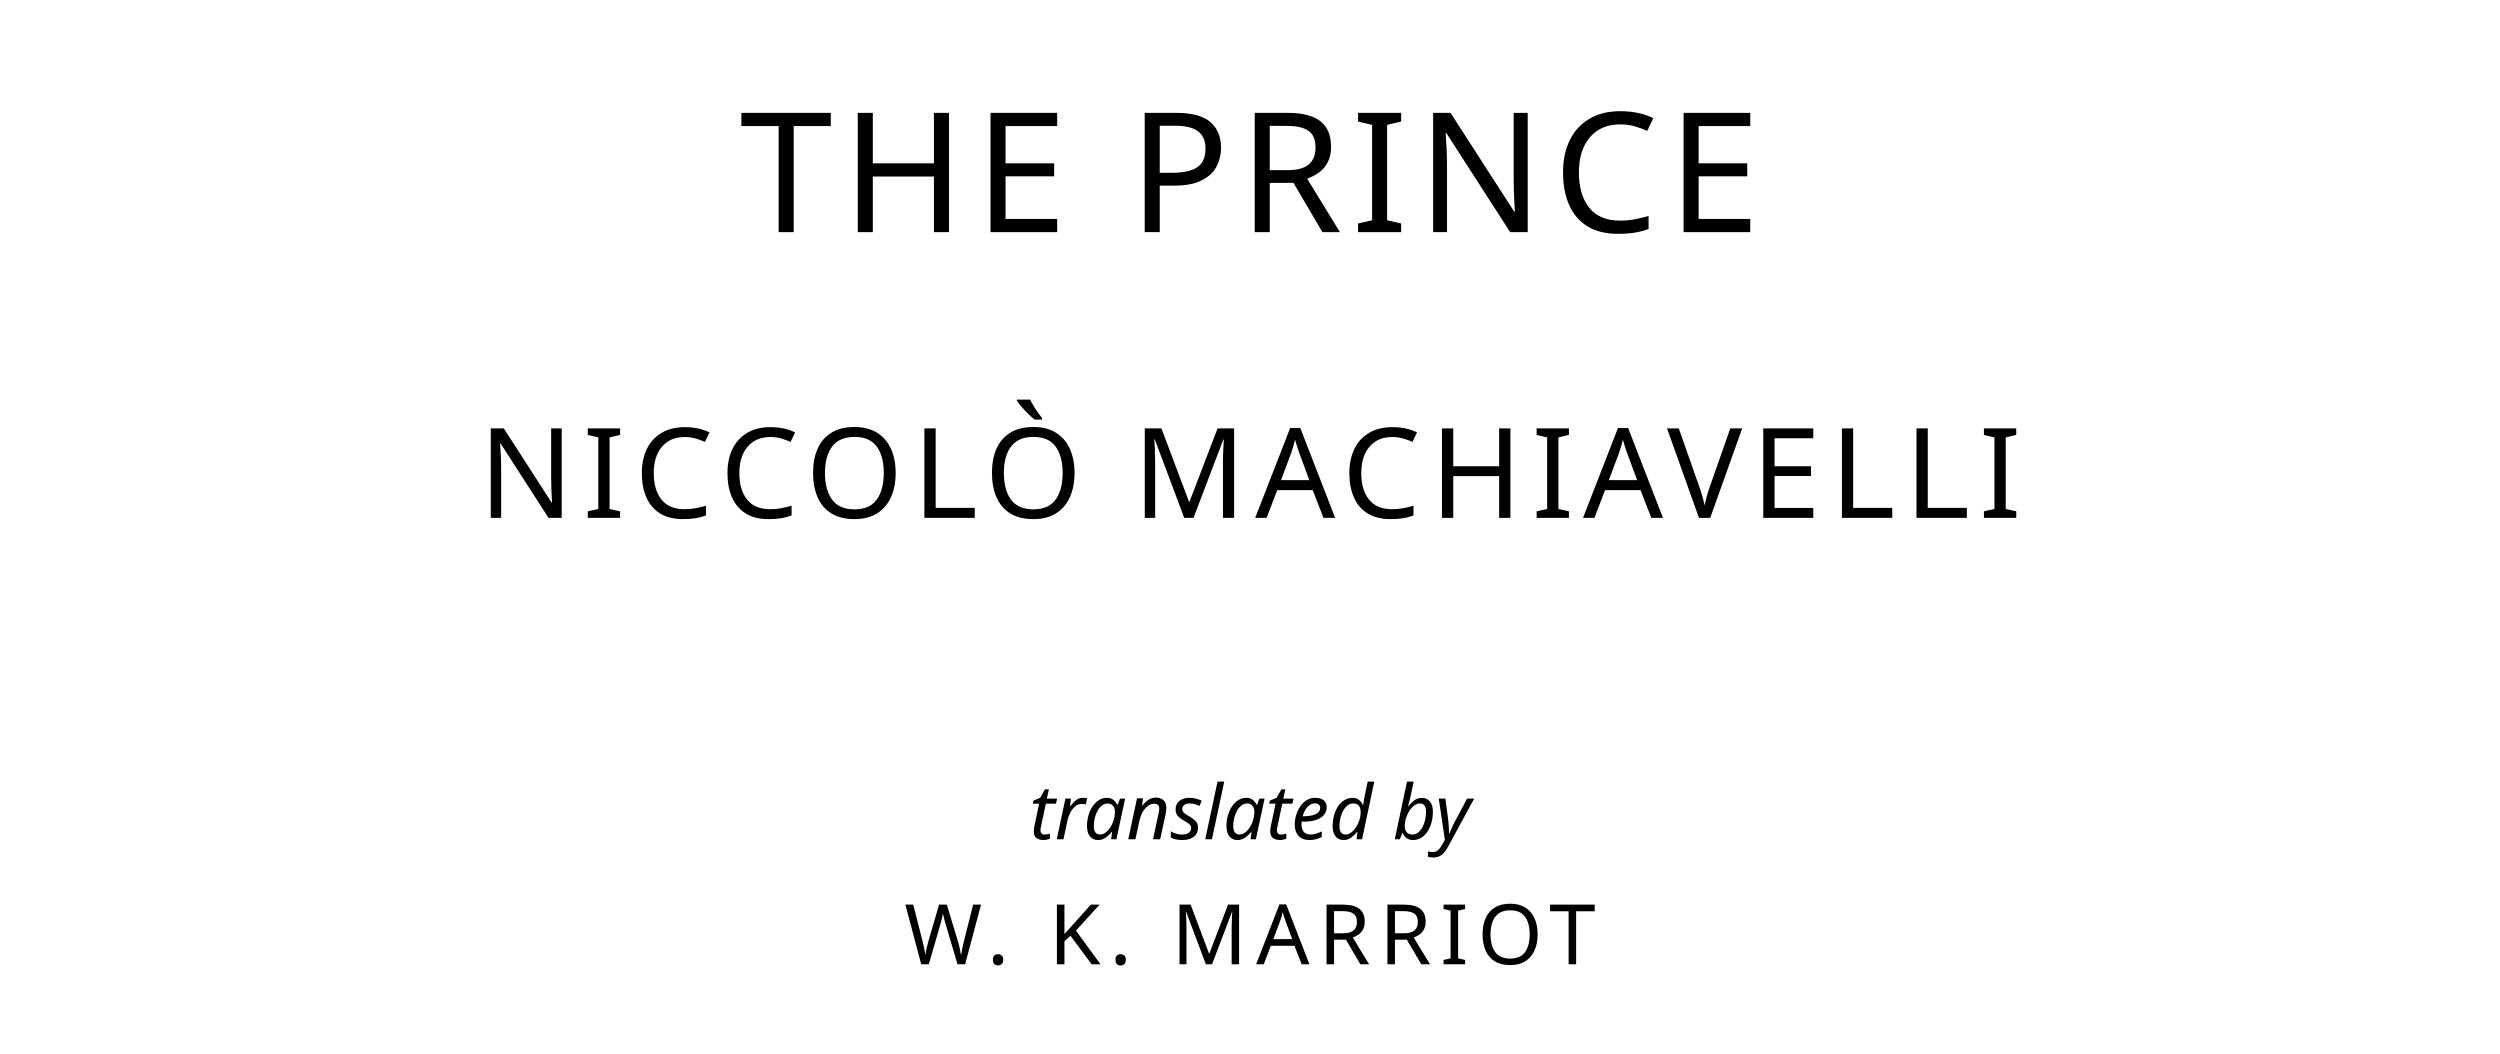
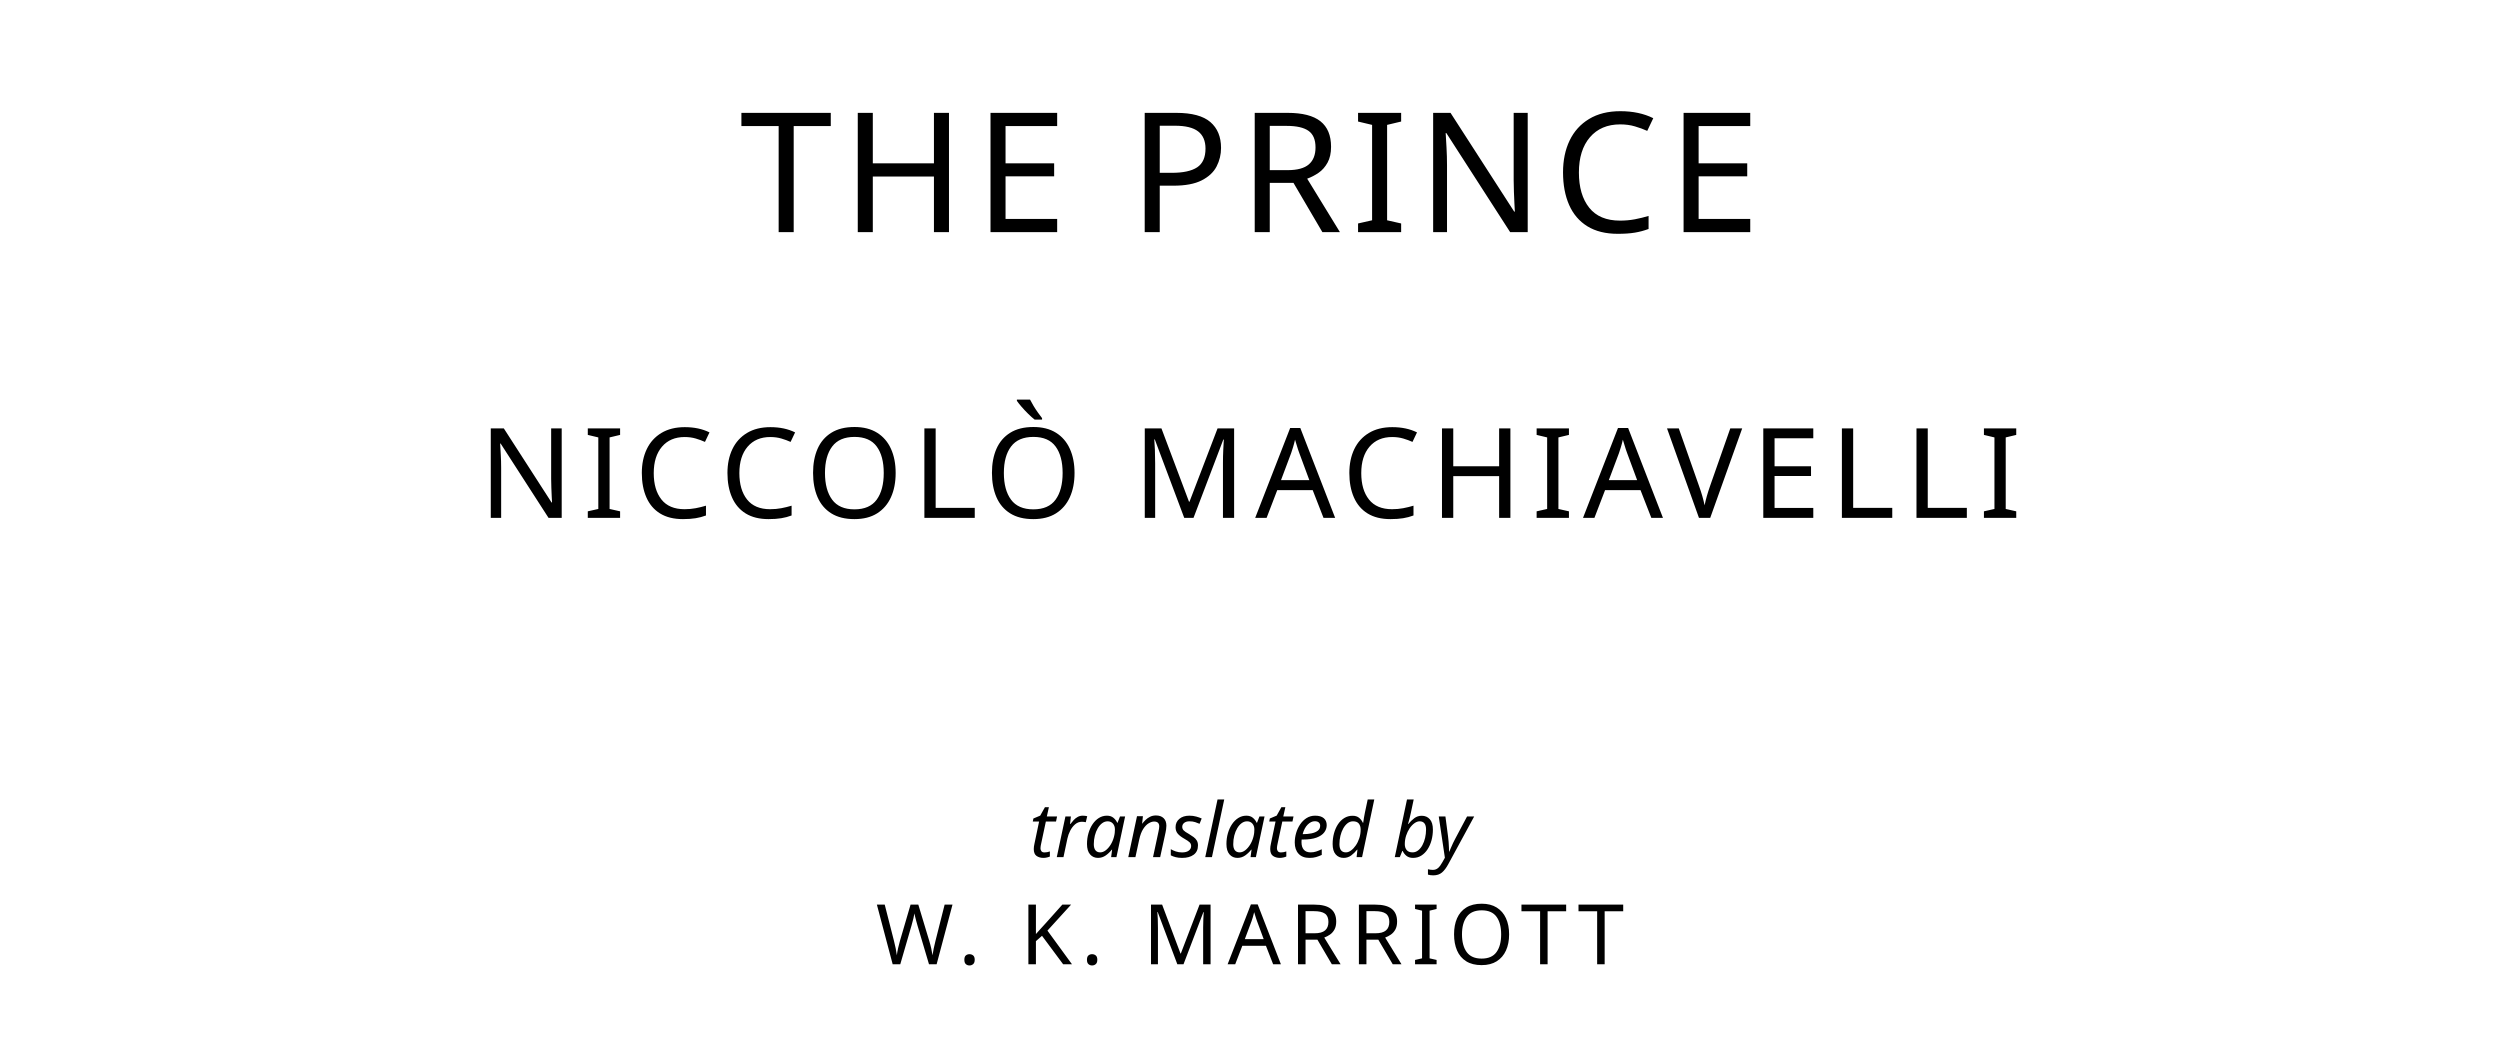
<svg xmlns="http://www.w3.org/2000/svg" version="1.1" viewBox="0 0 1400 590">
  <style type="text/css">
		text{
			font-family: "League Spartan";
			letter-spacing: 5px;
			text-anchor: middle;
		}

		.title{
			font-size: 93.567px;
		}

		.author{
			font-size: 70.175px;
		}

		.contributor-descriptor{
			font-family: "OFL Sorts Mill Goudy";
			font-size: 42.508px;
			font-style: italic;
			letter-spacing: 0;
		}

		.contributor{
			font-size: 46.784px;
		}
	</style>
  <text class="title" x="700" y="130">THE PRINCE</text>
  <text class="author" x="700" y="290">NICCOLÒ MACHIAVELLI</text>
-   <text class="contributor-descriptor" x="700" y="470">translated by</text>
-   <text class="contributor" x="700" y="540">W. K. MARRIOT</text>
+   <text class="contributor-descriptor" x="700" y="480">translated by</text>
+   <text class="contributor" x="700" y="540">W. K. MARRIOTT</text>
</svg>
